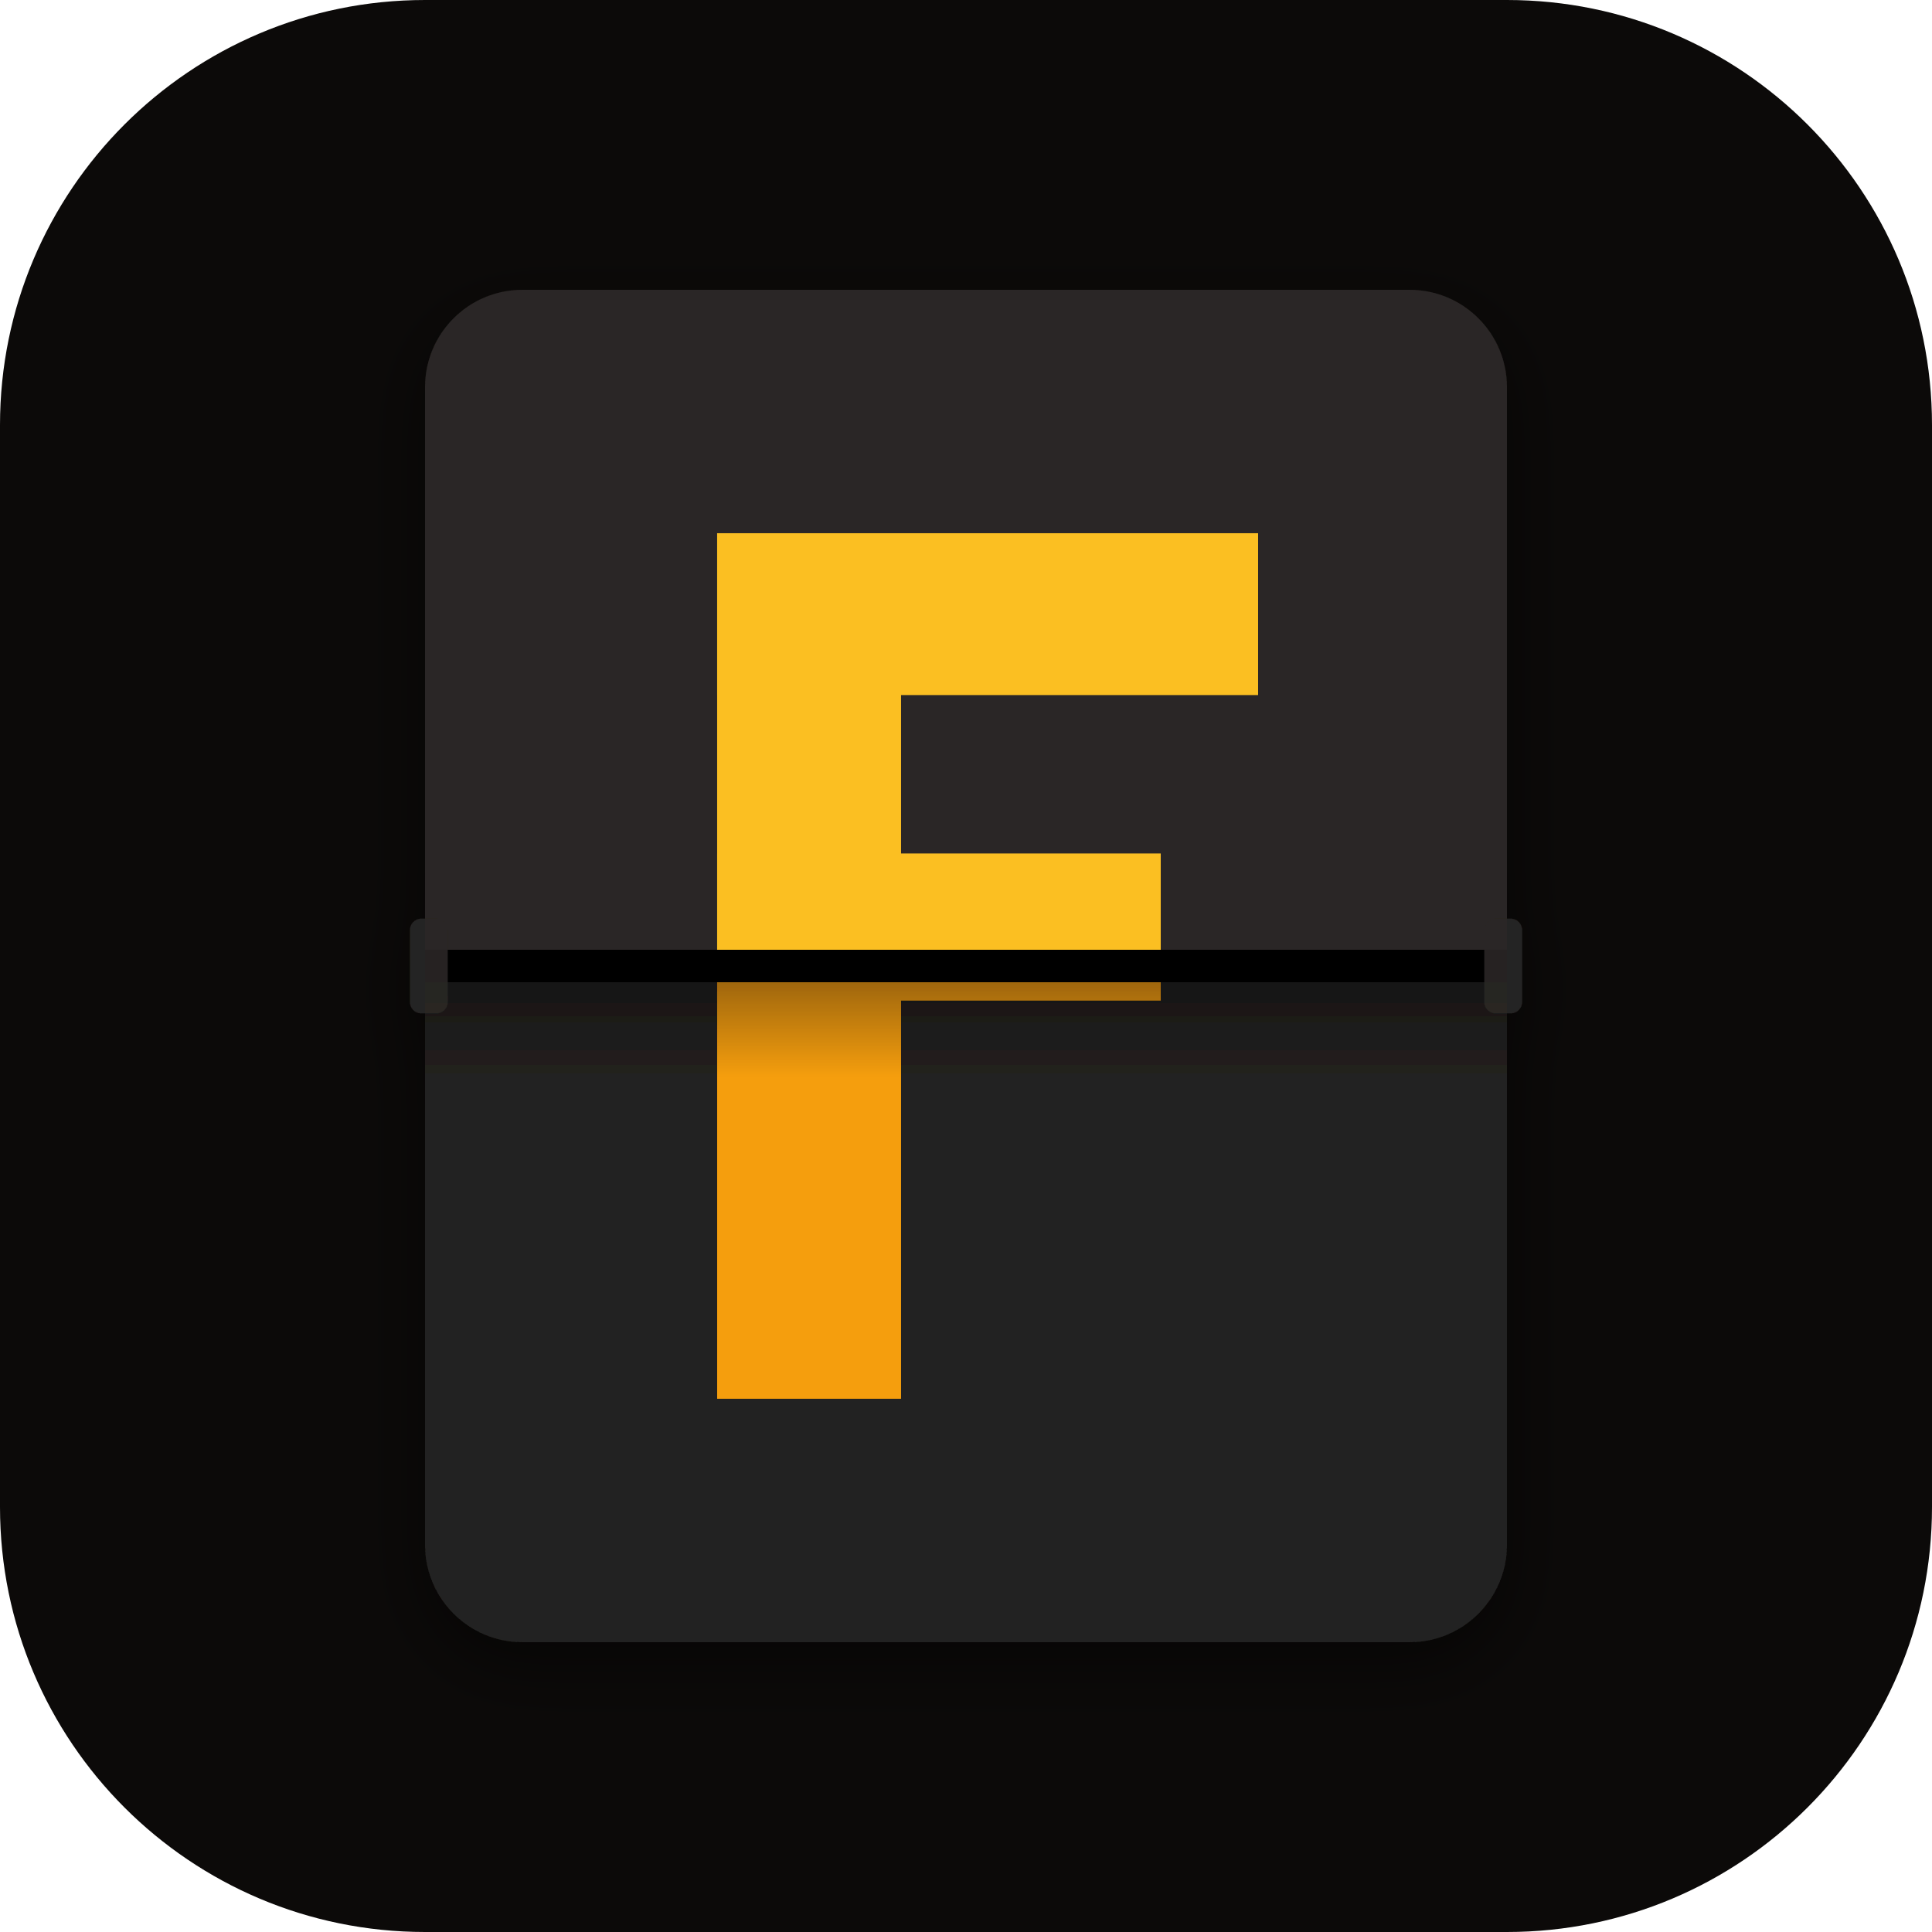
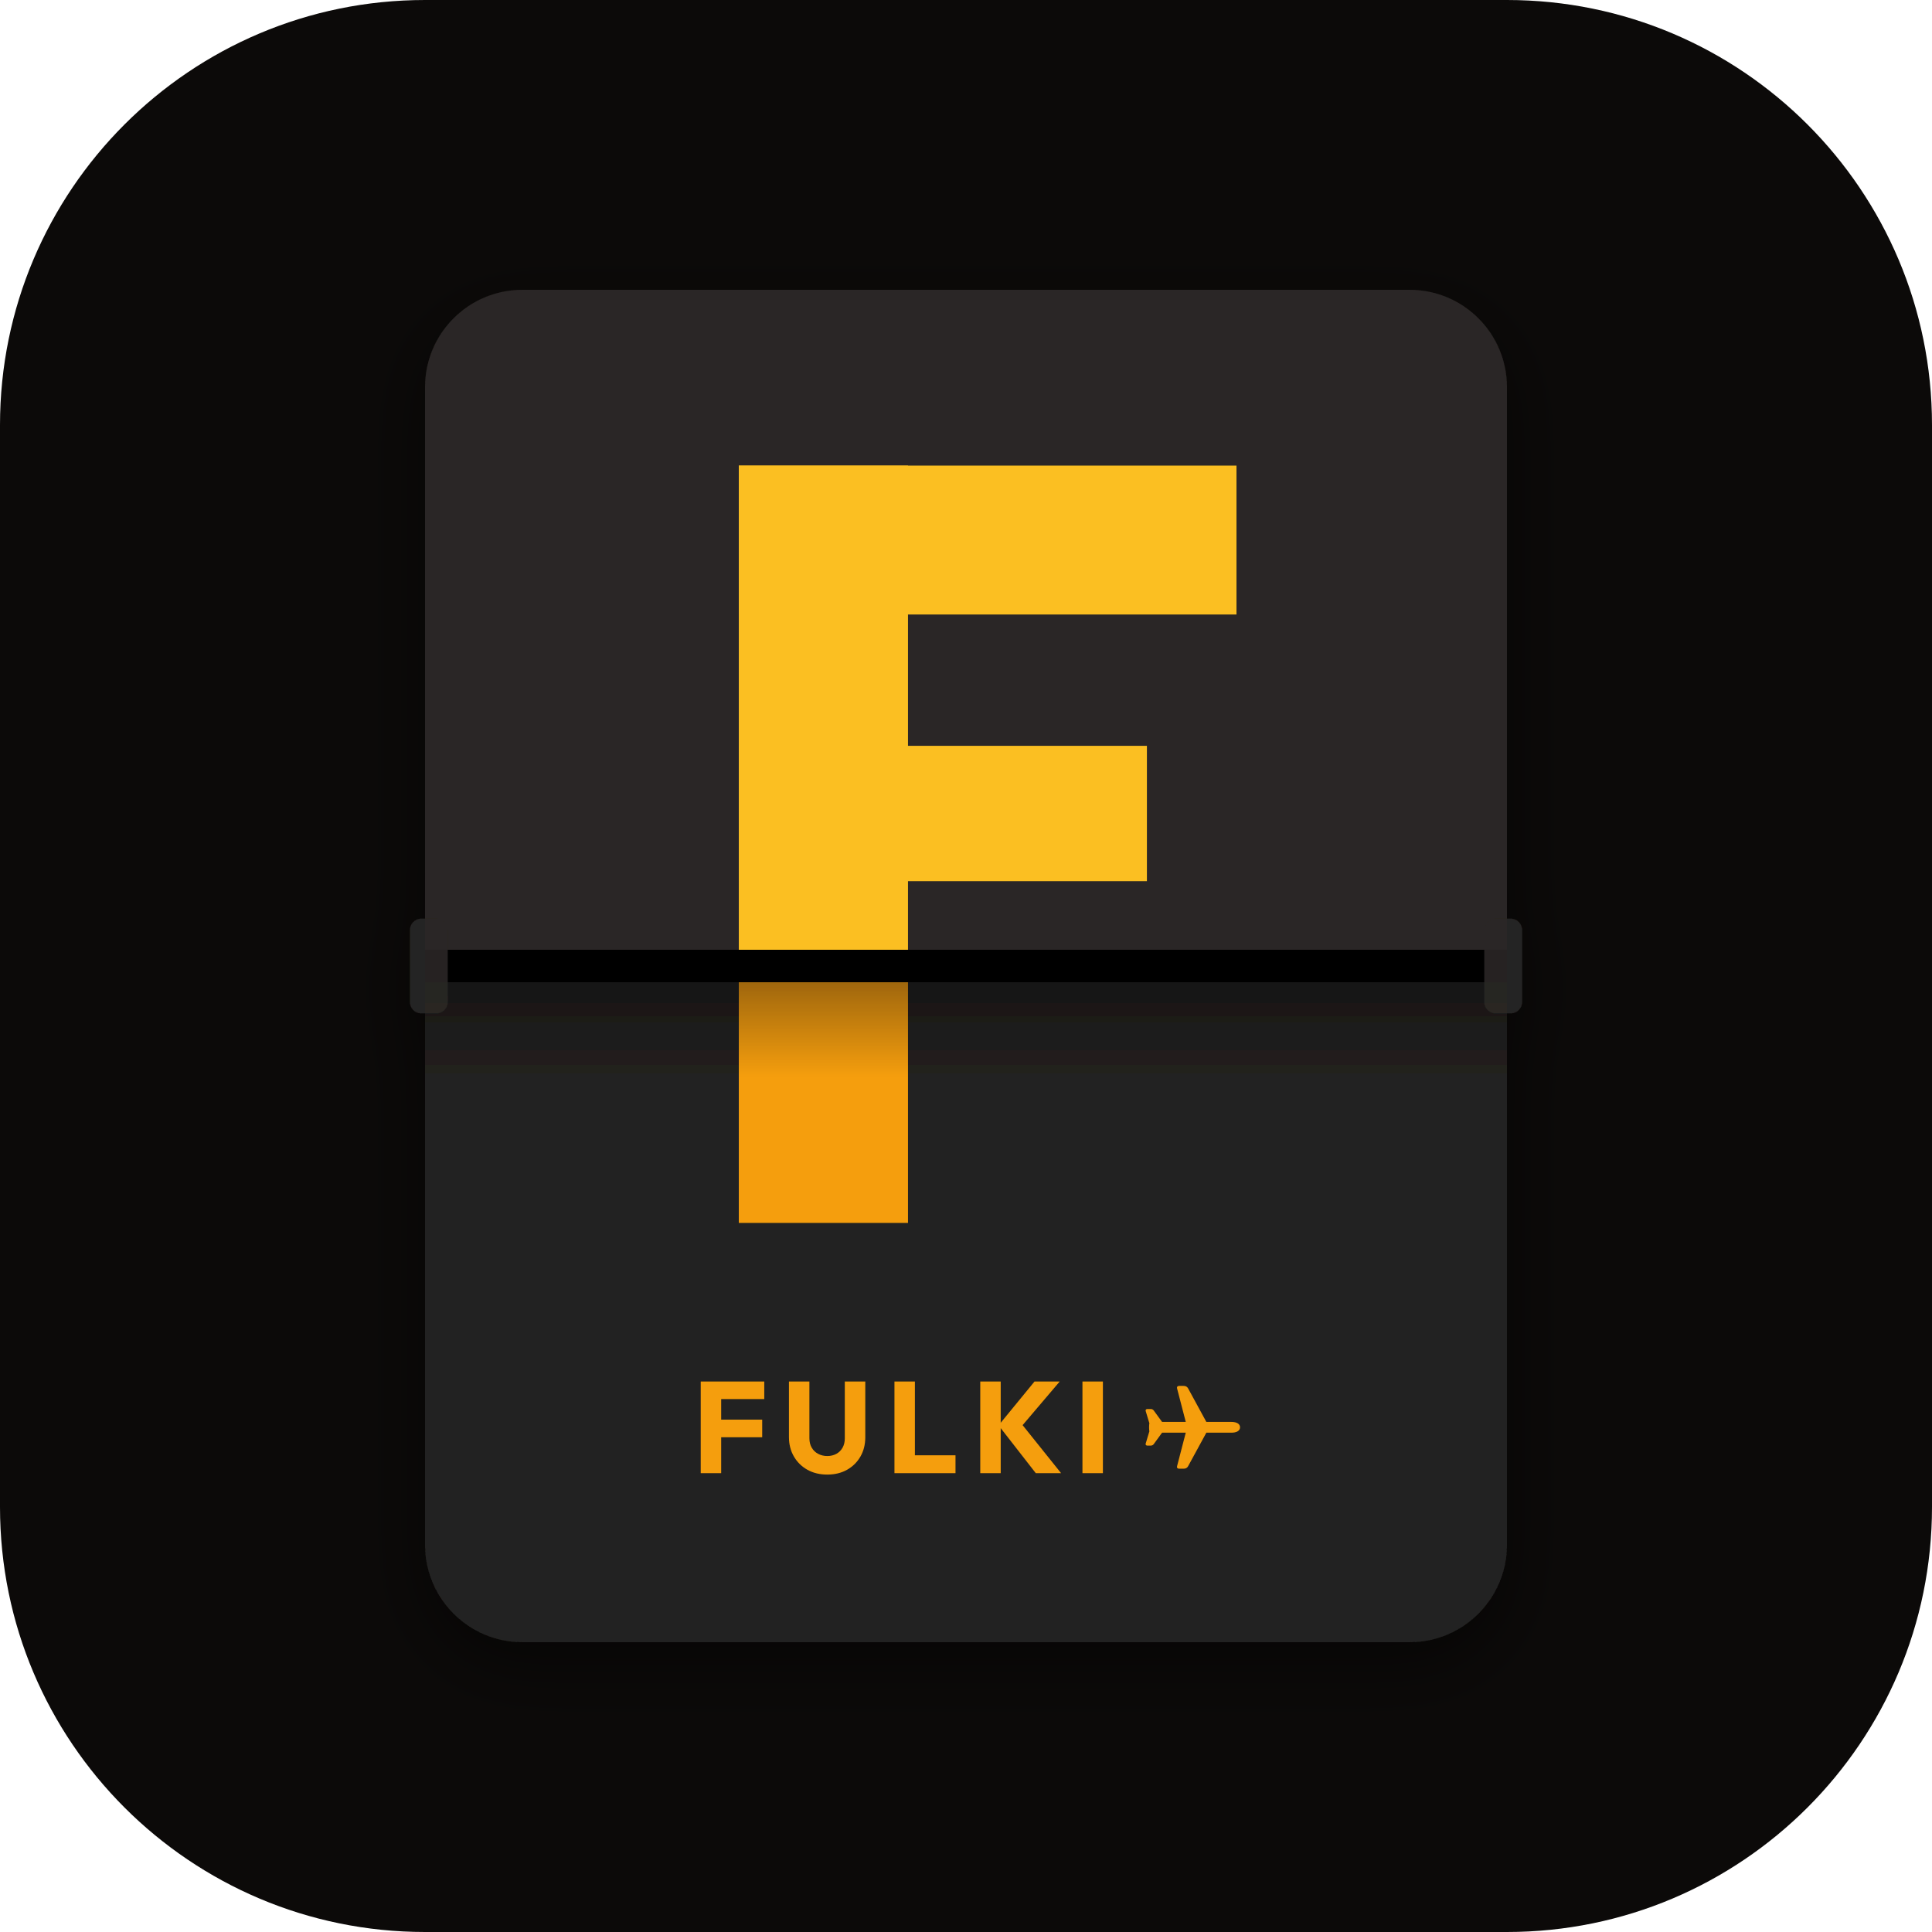
<svg xmlns="http://www.w3.org/2000/svg" viewBox="0 0 512 512" width="512" height="512" role="img" aria-label="Fulki Travel &amp; Tours">
  <defs>
    <clipPath id="tileablackamber">
      <rect width="512" height="512" rx="112.64" />
    </clipPath>
    <clipPath id="fcablackambert">
      <rect x="112.64" y="76.80" width="286.72" height="174.90" />
    </clipPath>
    <clipPath id="fcablackamberb">
      <rect x="112.64" y="260.30" width="286.72" height="174.90" />
    </clipPath>
    <linearGradient id="fcablackambers" x1="0" y1="0" x2="0" y2="1">
      <stop offset="0" stop-color="#000" stop-opacity="0.35" />
      <stop offset="1" stop-color="#000" stop-opacity="0" />
    </linearGradient>
    <filter id="shablackamber" x="-20%" y="-20%" width="140%" height="140%">
      <feDropShadow dx="0" dy="6.14" stdDeviation="9.22" flood-color="#000" flood-opacity="0.5" />
    </filter>
  </defs>
  <g clip-path="url(#tileablackamber)">
    <rect width="512" height="512" fill="#0C0A09" />
    <g filter="url(#shablackamber)">
      <g clip-path="url(#fcablackambert)">
        <rect x="112.64" y="76.80" width="286.72" height="358.40" rx="25.80" fill="#2A2725" />
        <g fill="#FBBF24">
-           <rect x="190.05" y="141.31" width="48.74" height="229.38" />
-           <rect x="190.05" y="141.31" width="143.36" height="42.89" />
-           <rect x="190.05" y="226.18" width="117.56" height="38.99" />
+           <rect x="195.79" y="123.39" width="44.84" height="200.70" />
+           <rect x="195.79" y="123.39" width="131.89" height="39.46" />
+           <rect x="195.79" y="197.65" width="108.15" height="35.87" />
        </g>
      </g>
      <g clip-path="url(#fcablackamberb)">
        <rect x="112.64" y="76.80" width="286.72" height="358.40" rx="25.80" fill="#232120" />
        <g fill="#F59E0B">
-           <rect x="190.05" y="141.31" width="48.74" height="229.38" />
-           <rect x="190.05" y="141.31" width="143.36" height="42.89" />
-           <rect x="190.05" y="226.18" width="117.56" height="38.99" />
+           <rect x="195.79" y="123.39" width="44.84" height="200.70" />
+           <rect x="195.79" y="123.39" width="131.89" height="39.46" />
+           <rect x="195.79" y="197.65" width="108.15" height="35.87" />
        </g>
        <rect x="112.64" y="260.30" width="286.72" height="25.09" fill="url(#fcablackambers)" />
+         <path fill="#F59E0B" transform="translate(183.38 390.40)" d="M2.32 0V-24.29H7.74V0ZM6.47 -9.51V-14.18H18.61V-9.51ZM6.47 -19.63V-24.29H19.16V-19.63ZM35.86 0.38Q32.87 0.38 30.58 -0.9Q28.3 -2.18 27 -4.43Q25.7 -6.68 25.7 -9.55V-24.29H31.12V-9.26Q31.12 -7.79 31.75 -6.73Q32.38 -5.67 33.45 -5.11Q34.53 -4.54 35.85 -4.54Q37.21 -4.54 38.25 -5.11Q39.29 -5.67 39.89 -6.72Q40.5 -7.77 40.5 -9.22V-24.29H45.93V-9.51Q45.93 -6.64 44.65 -4.41Q43.37 -2.18 41.11 -0.9Q38.84 0.38 35.86 0.38ZM53.66 0V-24.29H59.08V0ZM57.82 0V-4.73H69.84V0ZM91.11 0 81.25 -12.66 90.78 -24.29H97.46L86.72 -11.66V-13.85L97.82 0ZM76.4 0V-24.29H81.82V0ZM103.48 0V-24.29H108.9V0Z" />
+         <path transform="translate(315.87 378.25) rotate(0) scale(0.2551)" fill="#F59E0B" d="M50 0C50 -3.6 46.5 -5.6 41 -5.6H15L-4 -40.5C-5 -42.3 -6.6 -43 -8.6 -43H-13.4C-15 -43 -15.9 -41.8 -15.4 -40.3L-6.4 -5.6H-31L-39.6 -17.4C-40.4 -18.5 -41.4 -19 -42.8 -19H-46.4C-47.7 -19 -48.4 -18 -48 -16.8L-44.2 -4.2C-44.6 -2.8 -44.6 2.8 -44.2 4.2L-48 16.8C-48.4 18 -47.7 19 -46.4 19H-42.8C-41.4 19 -40.4 18.5 -39.6 17.4L-31 5.6H-6.4L-15.4 40.3C-15.9 41.8 -15 43 -13.4 43H-8.6C-6.6 43 -5 42.3 -4 40.5L15 5.6H41C46.5 5.6 50 3.6 50 0Z" />
      </g>
      <rect x="112.64" y="251.70" width="286.72" height="8.60" fill="#000" />
      <rect x="108.63" y="243.46" width="10.04" height="25.09" rx="3.01" fill="#2A2725" opacity="0.9" />
      <rect x="393.34" y="243.46" width="10.04" height="25.09" rx="3.01" fill="#2A2725" opacity="0.9" />
    </g>
  </g>
</svg>
